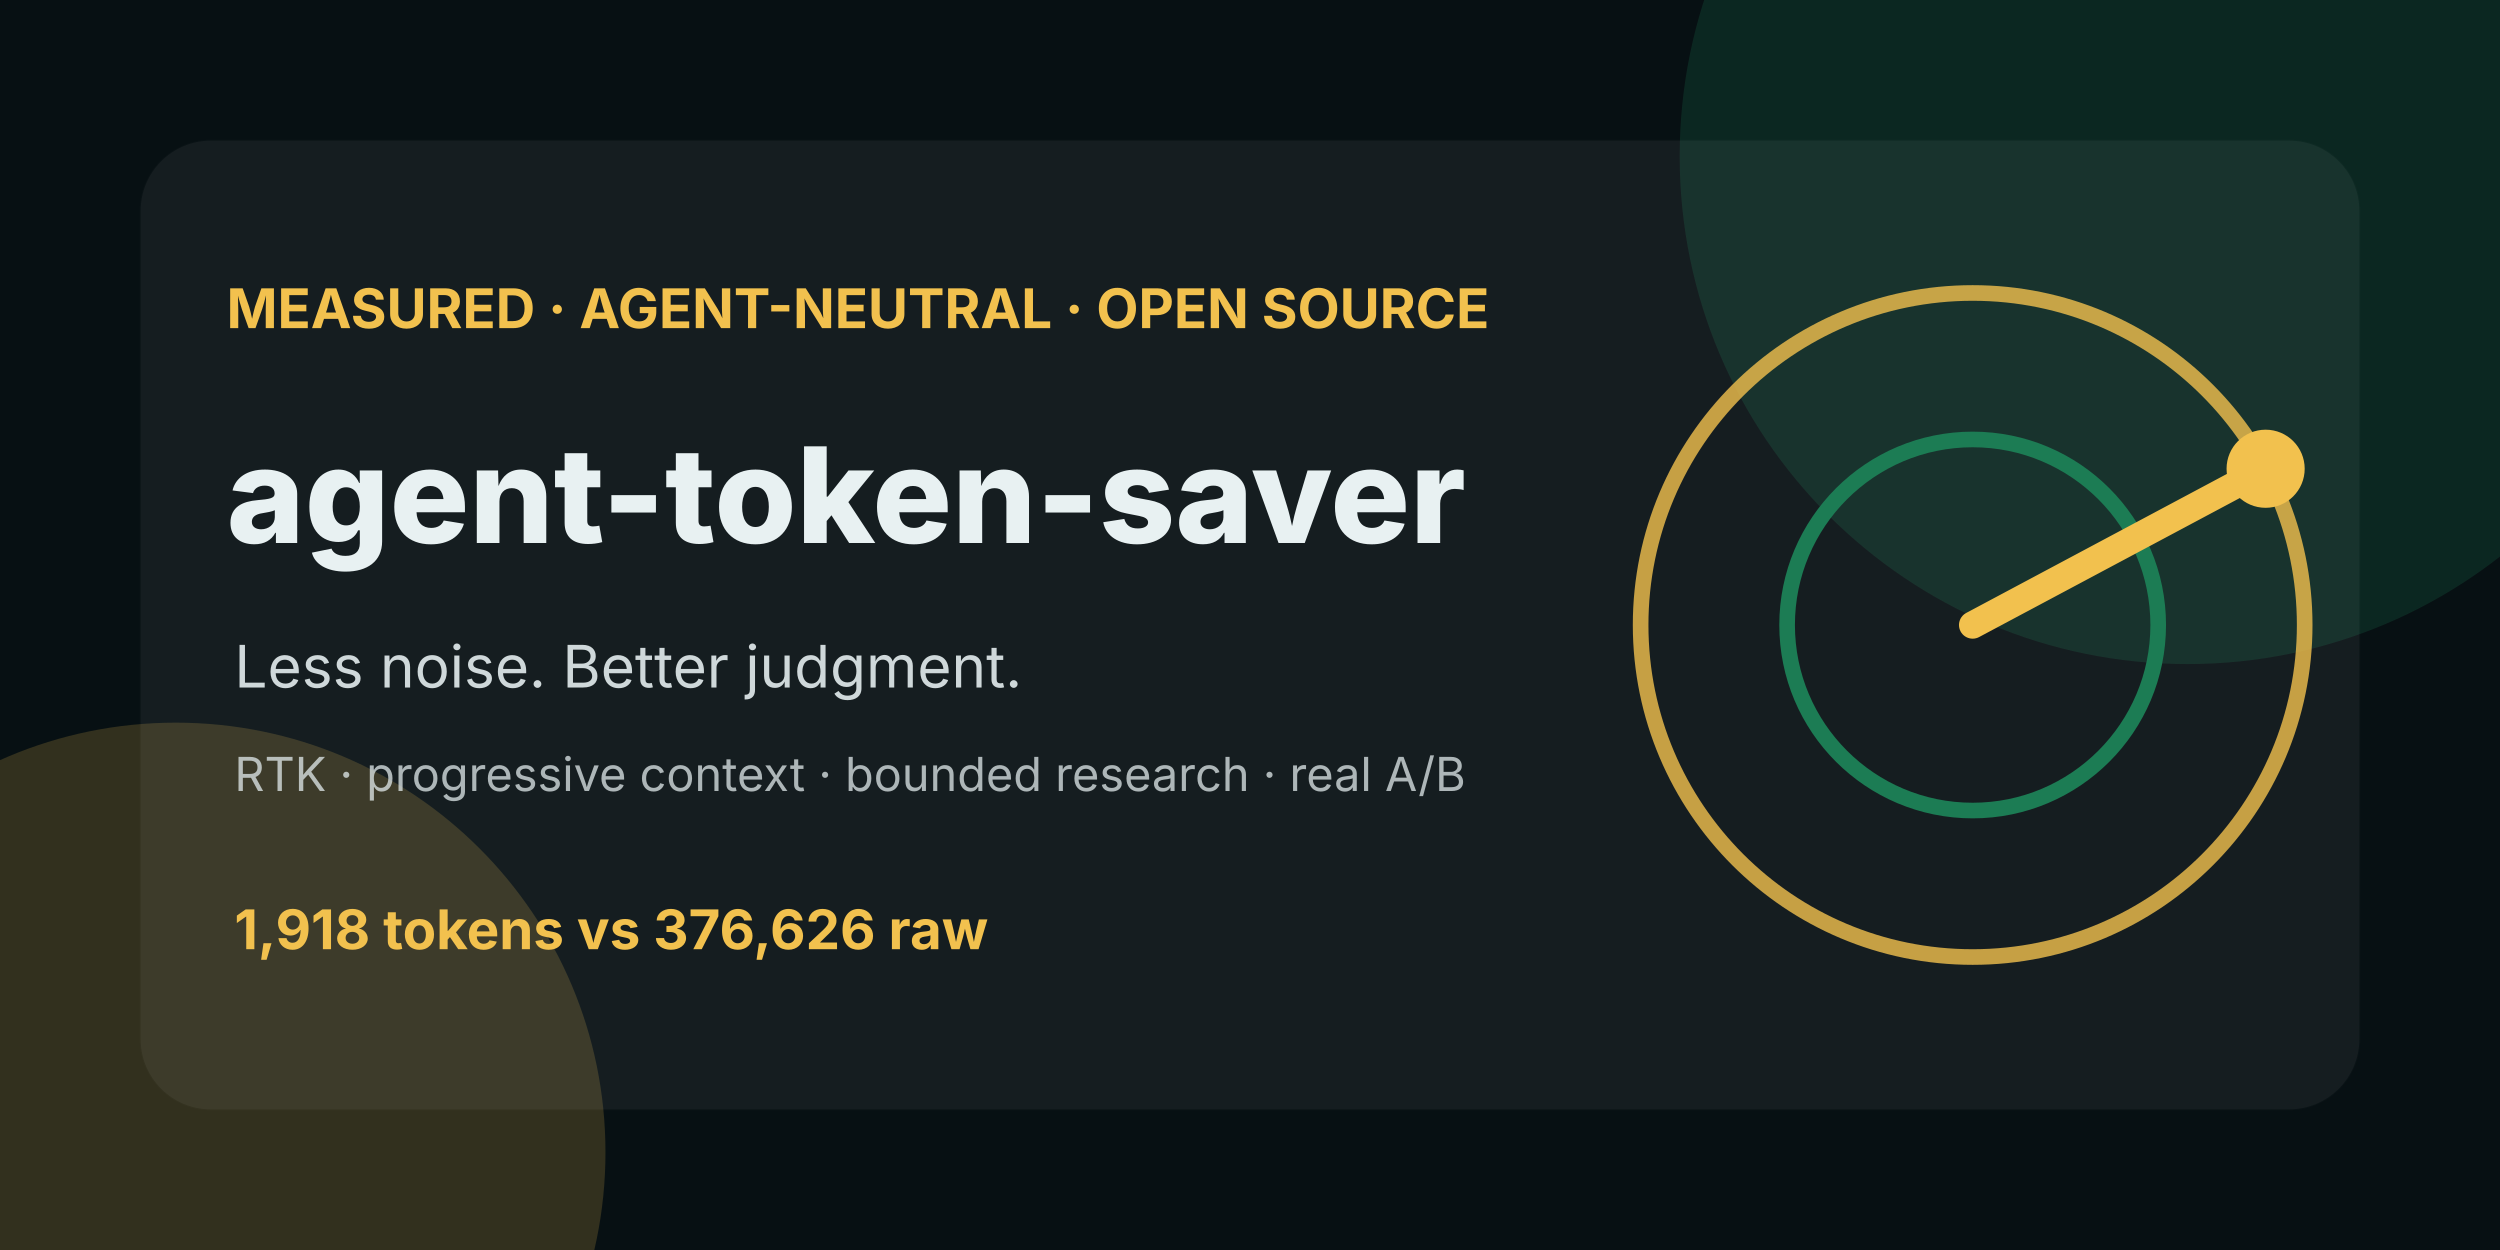
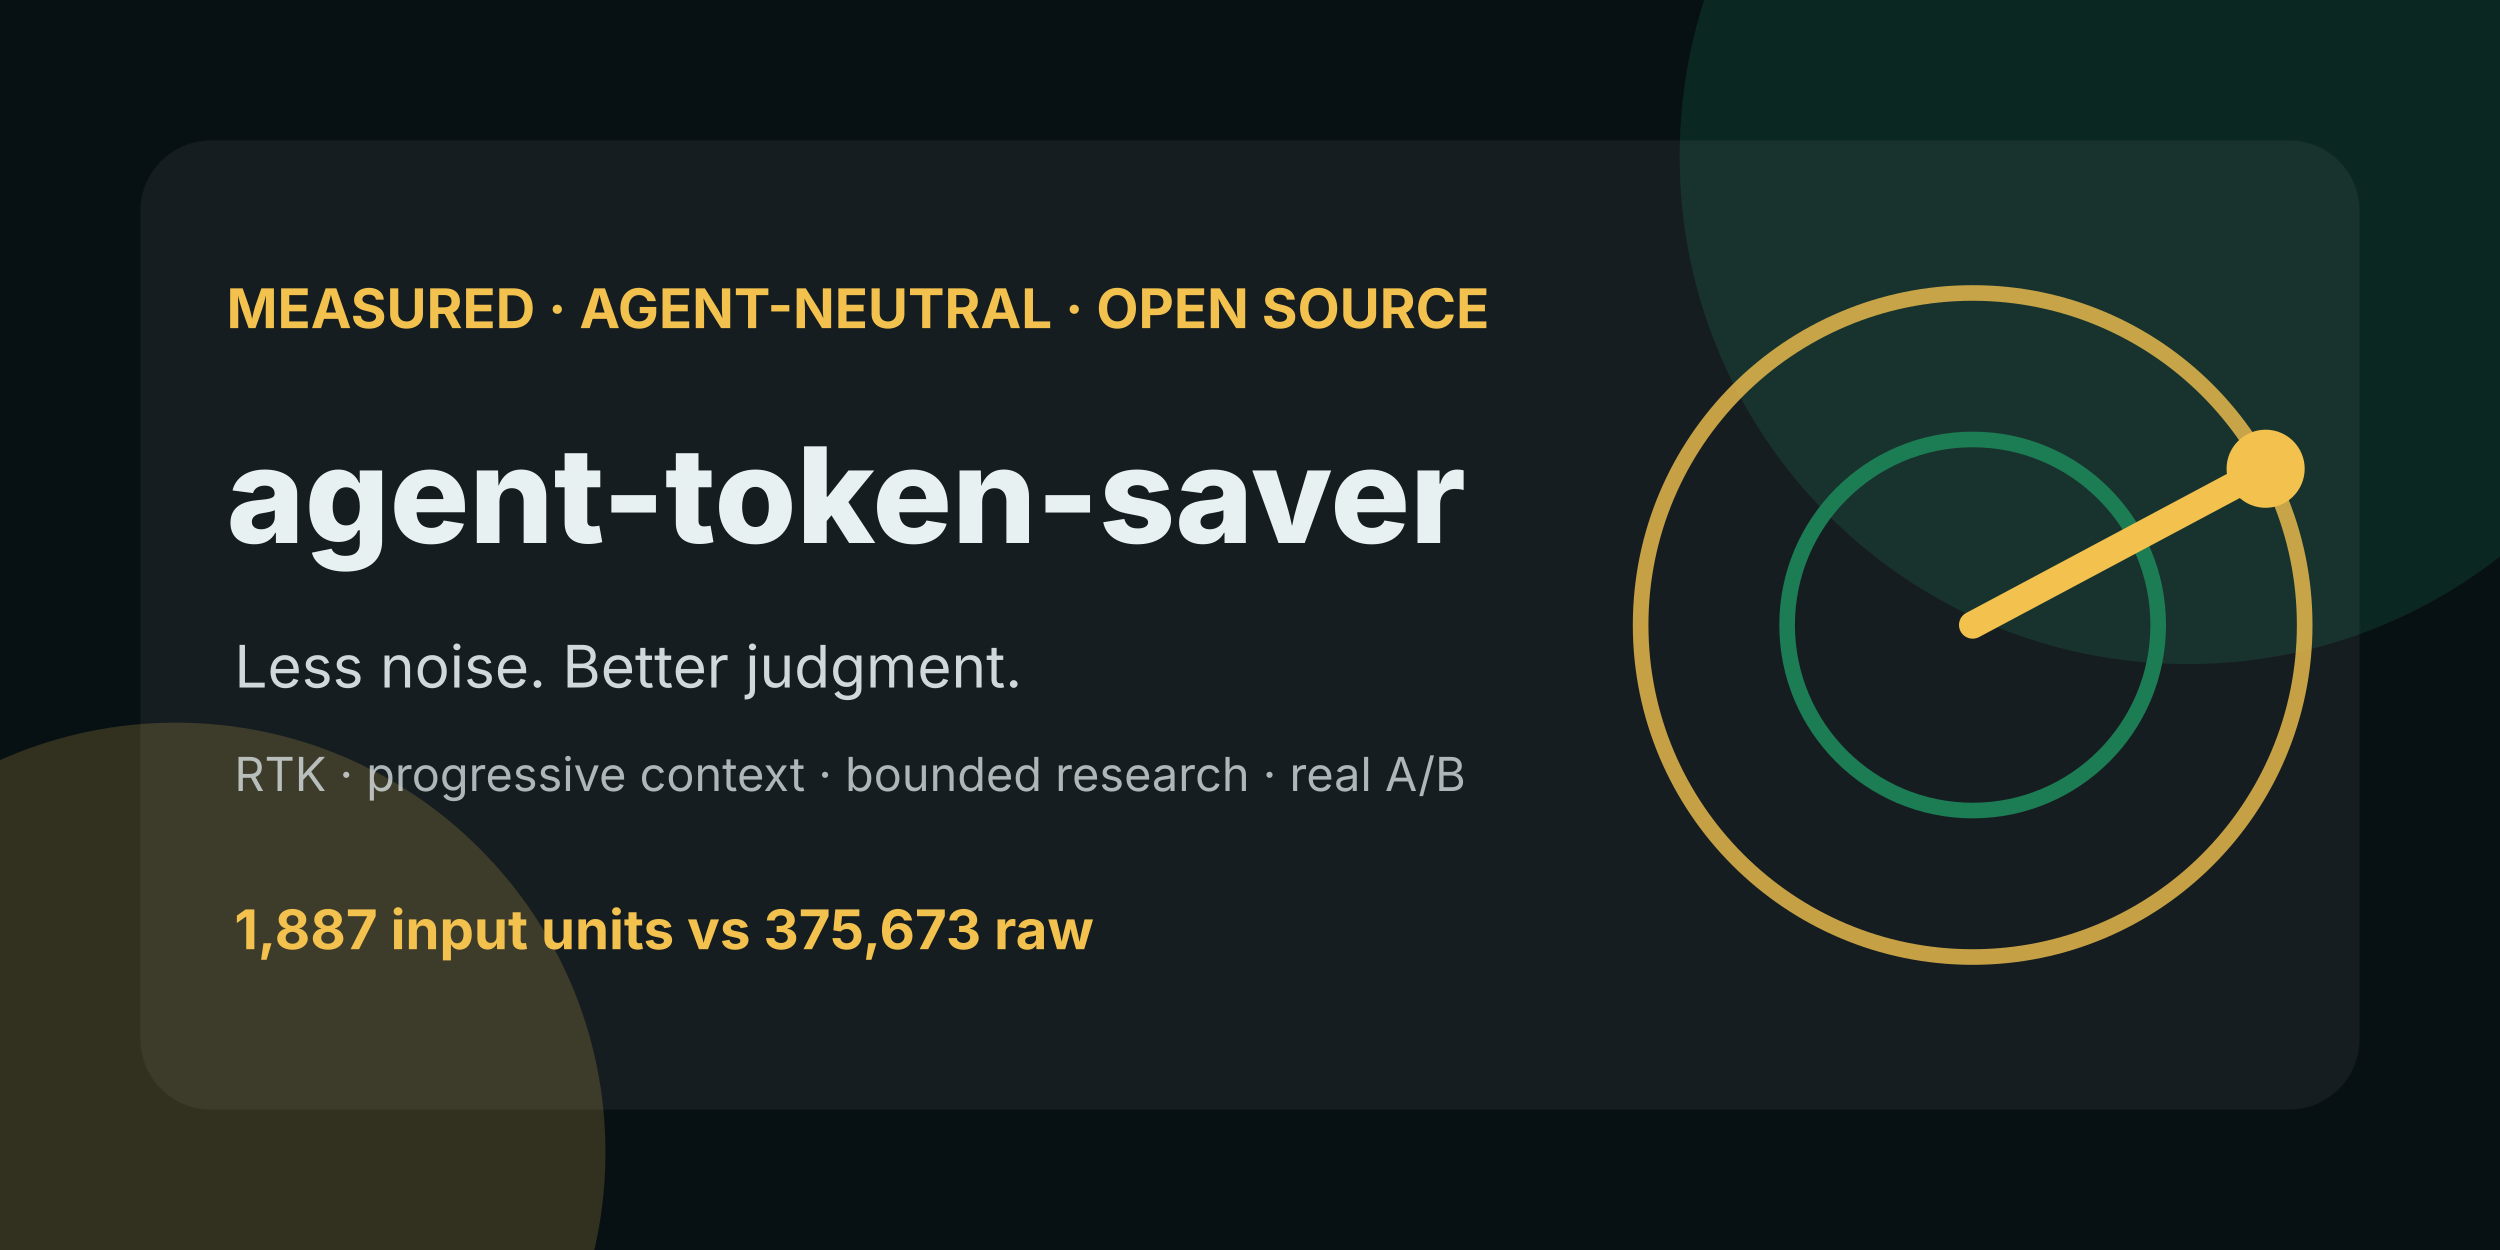
<svg xmlns="http://www.w3.org/2000/svg" width="1280" height="640" viewBox="0 0 1280 640">
  <rect width="1280" height="640" fill="#071013" />
  <circle cx="1120" cy="80" r="260" fill="#1C7C54" opacity=".22" />
  <circle cx="90" cy="590" r="220" fill="#F2C14E" opacity=".18" />
  <rect x="72" y="72" width="1136" height="496" rx="36" fill="#ffffff" opacity=".055" stroke="#ffffff" stroke-opacity=".18" />
  <text x="116" y="168" fill="#F2C14E" font-family="Inter, Arial, sans-serif" font-size="28" font-weight="700">MEASURED · AGENT-NEUTRAL · OPEN SOURCE</text>
  <text x="116" y="278" fill="#E8F1F2" font-family="Inter, Arial, sans-serif" font-size="68" font-weight="800">agent-token-saver</text>
  <text x="120" y="352" fill="#E8F1F2" opacity=".88" font-family="Inter, Arial, sans-serif" font-size="30">Less noise. Better judgment.</text>
  <text x="120" y="405" fill="#E8F1F2" opacity=".72" font-family="Inter, Arial, sans-serif" font-size="24">RTK · progressive context · bounded research · real A/B</text>
-   <text x="120" y="486" fill="#F2C14E" font-family="Inter, Arial, sans-serif" font-size="28" font-weight="700">1,918 tokens vs 376,626 raw</text>
+   <text x="120" y="486" fill="#F2C14E" font-family="Inter, Arial, sans-serif" font-size="28" font-weight="700">1,887 input units vs 375,673 raw</text>
  <circle cx="1010" cy="320" r="170" fill="none" stroke="#F2C14E" stroke-width="8" opacity=".8" />
  <circle cx="1010" cy="320" r="95" fill="none" stroke="#1C7C54" stroke-width="8" />
  <path d="M1010 320l150-80" stroke="#F2C14E" stroke-width="14" stroke-linecap="round" />
  <circle cx="1160" cy="240" r="20" fill="#F2C14E" />
</svg>
